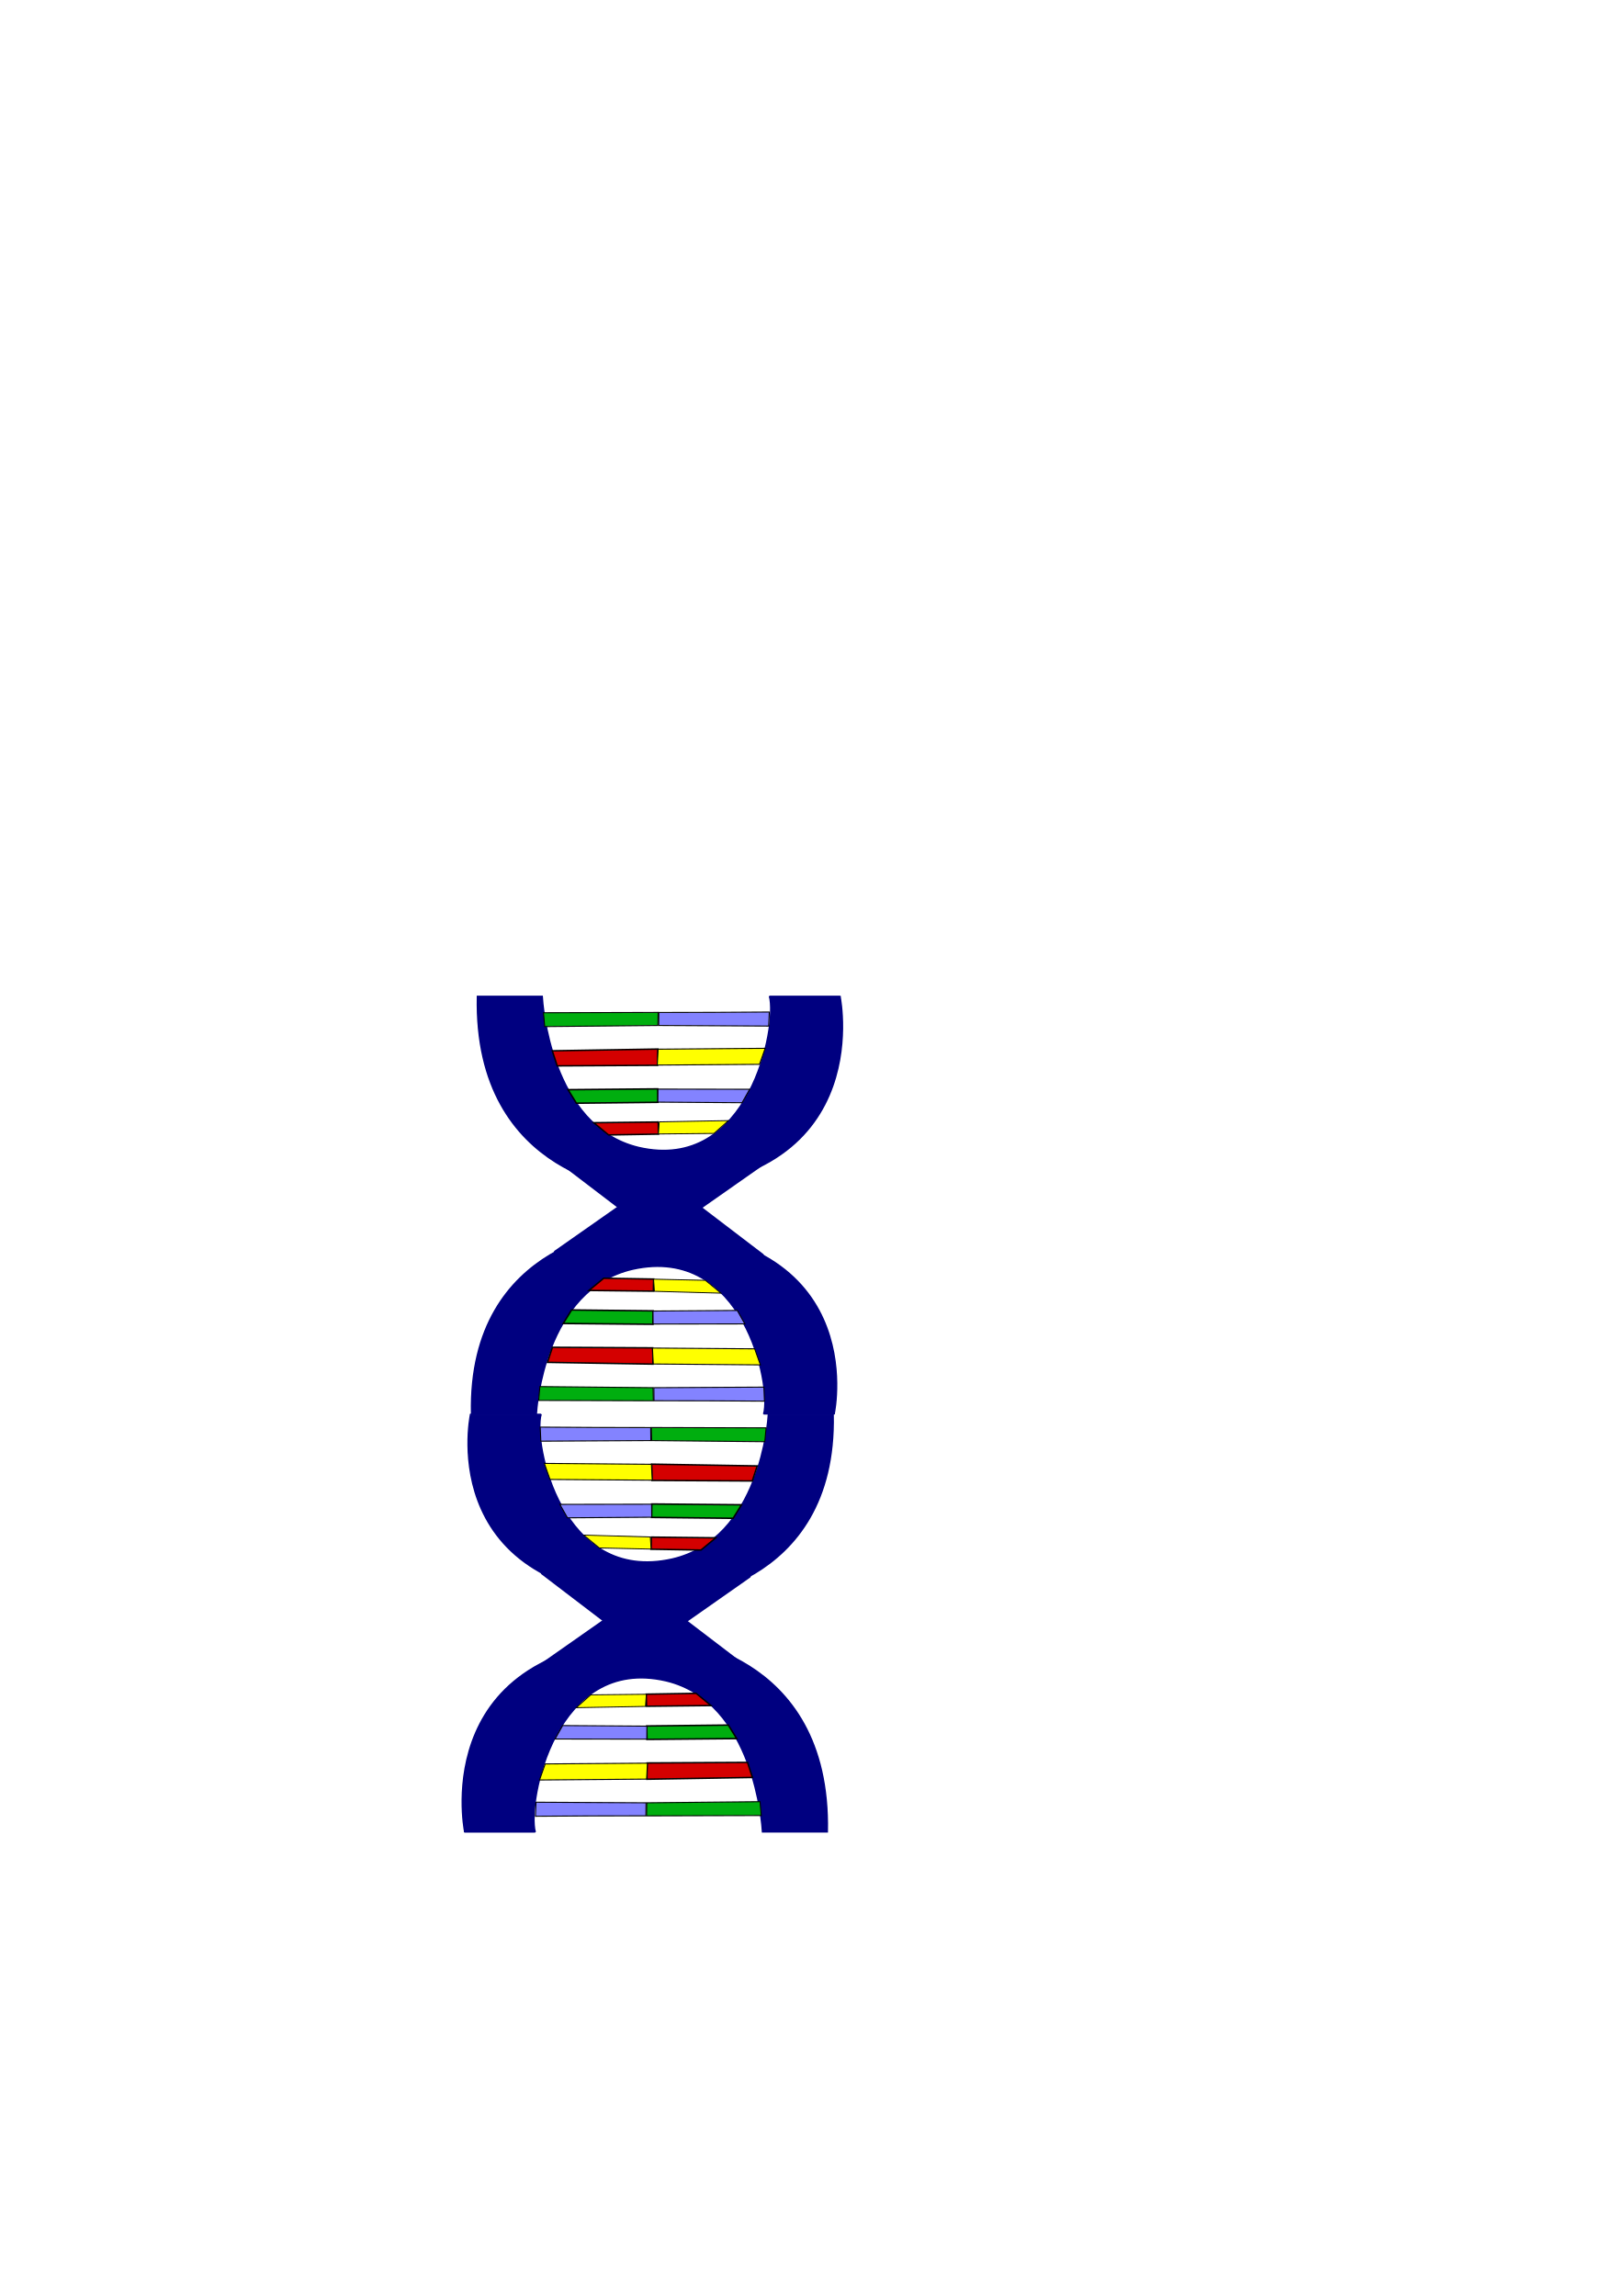
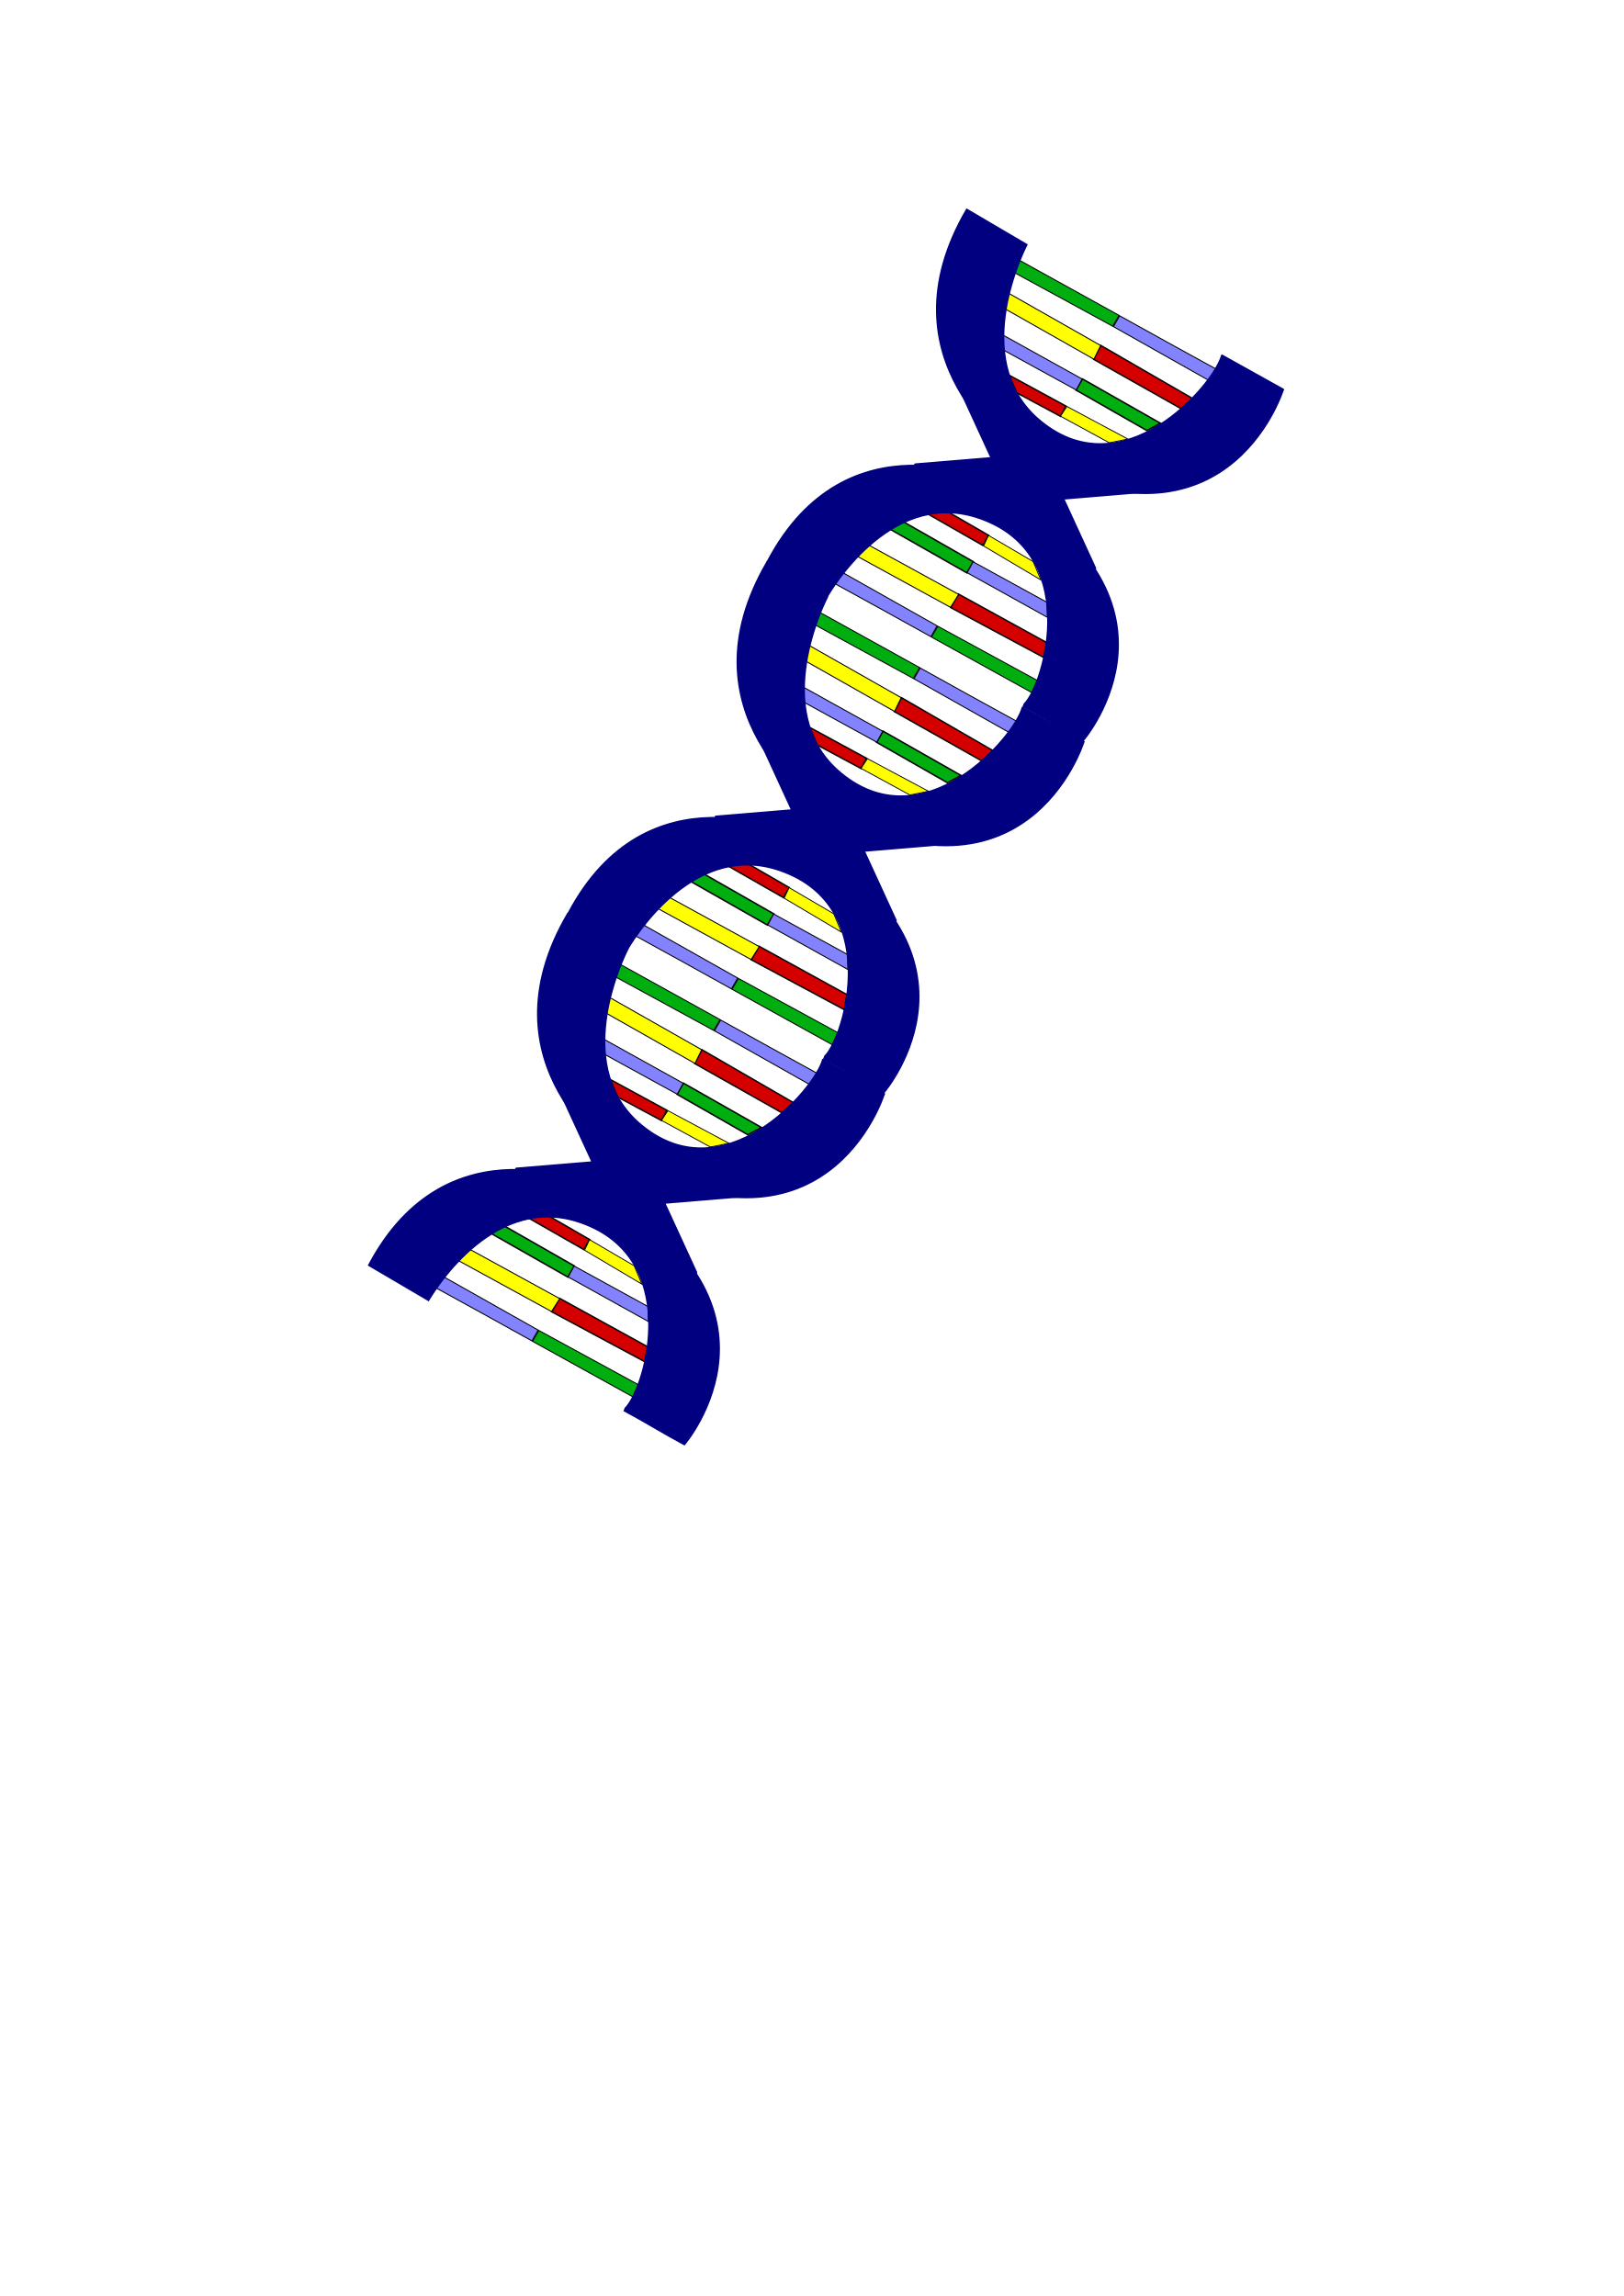
<svg xmlns="http://www.w3.org/2000/svg" xmlns:ns1="http://www.openswatchbook.org/uri/2009/osb" width="210mm" height="297mm" viewBox="0 0 744.094 1052.362" id="svg2" version="1.1">
  <defs id="defs4">
    <linearGradient id="linearGradient5692" ns1:paint="solid">
      <stop style="stop-color:#782121;stop-opacity:1;" offset="0" id="stop5694" />
    </linearGradient>
  </defs>
  <g id="layer1">
    <ellipse style="fill:#ffdd55;fill-opacity:1;fill-rule:evenodd;stroke:#000000;stroke-opacity:1" id="path3344" cx="196.475" cy="200.299" r="59.094" />
-     <g id="layer1-2" transform="translate(23.17923,53.05394)">
-       <path id="path4703" d="m 329.483,403.578 c 3.638,13.768 -9.313,81.119 -60.017,69.313 -40.396,-9.666 -44.045,-66.665 -44.191,-69.245 l -29.648,0 c -1.733,84.38 73.078,88.71 73.078,88.71 110.234,0.924 93.393,-86.918 93.075,-88.529 0.034,-0.009 0.061,-0.021 0.061,-0.041 l 0,-0.099 c 0,-0.027 -0.048,-0.05 -0.108,-0.05 l -19.274,0 c -2.204,-0.013 -4.349,-0.016 -6.389,0 l -6.41,0 c -0.059,0 -0.108,0.022 -0.108,0.05 l 0,0.09 c -0.016,4.6e-4 -0.035,6.3e-4 -0.051,10e-4 z" style="fill:#000080;fill-rule:evenodd;stroke:#000080;stroke-width:0.68px;stroke-linecap:butt;stroke-linejoin:miter;stroke-opacity:1" />
-       <path id="path4708" d="m 225.874,411.137 52.569,-0.156 -0.137,5.993 -51.865,0.507 z" style="fill:#00ae0f;fill-opacity:1;fill-rule:evenodd;stroke:#000000;stroke-width:0.465px;stroke-linecap:butt;stroke-linejoin:miter;stroke-opacity:1" />
-       <path id="path4710" d="M 133.276,427.631 Z" style="fill:none;fill-rule:evenodd;stroke:#000000;stroke-width:0.796px;stroke-linecap:butt;stroke-linejoin:miter;stroke-opacity:1" />
-       <path id="path4712" d="m 229.914,428.577 48.374,-0.805 -0.137,7.459 -45.974,0.257 z" style="fill:#d40000;fill-rule:evenodd;stroke:#000000;stroke-width:0.68px;stroke-linecap:butt;stroke-linejoin:miter;stroke-opacity:1" />
-       <path id="path4714" d="m 237.13,446.395 41.115,-0.364 0.089,6.153 -37.362,0.411 z" style="fill:#00ae0f;fill-opacity:1;fill-rule:evenodd;stroke:#000000;stroke-width:0.705;stroke-linecap:butt;stroke-linejoin:miter;stroke-miterlimit:4;stroke-dasharray:none;stroke-opacity:1" />
-       <path id="path4718" d="m 248.909,461.537 29.546,-0.326 0.135,5.554 -22.886,0.375 z" style="fill:#d40000;fill-opacity:1;fill-rule:evenodd;stroke:#000000;stroke-width:0.68px;stroke-linecap:butt;stroke-linejoin:miter;stroke-opacity:1" />
-       <path id="path4703-2" d="m 326.805,595.044 c 3.638,-13.187 -9.314,-77.7 -60.022,-66.391 -40.4,9.259 -44.049,63.855 -44.195,66.327 l -29.65,0 c -1.733,-80.824 73.084,-84.971 73.084,-84.971 110.243,-0.885 93.401,83.254 93.083,84.798 0.034,0.008 0.061,0.021 0.061,0.039 l 0,0.095 c 0,0.026 -0.048,0.047 -0.108,0.047 l -19.275,0 c -2.204,0.013 -4.35,0.015 -6.389,0 l -6.411,0 c -0.059,0 -0.108,-0.021 -0.108,-0.047 l 0,-0.086 c -0.016,-4.4e-4 -0.035,-6.1e-4 -0.051,-10e-4 z" style="fill:#000080;fill-rule:evenodd;stroke:#000080;stroke-width:0.665px;stroke-linecap:butt;stroke-linejoin:miter;stroke-opacity:1" />
-       <rect transform="matrix(0.7950469,0.6065479,-0.6073379,0.7944436,0,0)" ry="0.116" y="217.221" x="475.842" height="22.532" width="100.628" id="rect4264" style="fill:#000080;fill-opacity:1;fill-rule:nonzero;stroke:#000080;stroke-width:1.077;stroke-opacity:1" />
-       <rect transform="matrix(-0.818824,0.5740447,0.6395455,0.7687533,0,0)" ry="0.112" y="560.969" x="56.112" height="21.836" width="99.707" id="rect4264-6" style="fill:#000080;fill-opacity:1;fill-rule:evenodd;stroke:#000080;stroke-width:1.056;stroke-opacity:1" />
-       <path id="path4403" d="m 278.735,411.002 c 16.876,0 33.753,-0.067 50.628,-0.201 l -0.268,6.437 -50.416,-0.268 0.056,-5.968 5e-5,0 z" style="fill:#8383ff;fill-opacity:1;fill-rule:evenodd;stroke:#000000;stroke-width:0.465;stroke-linecap:butt;stroke-linejoin:miter;stroke-miterlimit:4;stroke-dasharray:none;stroke-opacity:1" />
-       <path id="path4415" d="m 278.403,427.832 -0.379,7.297 46.858,-0.347 2.604,-7.353 -49.083,0.402 z" style="fill:#ffff00;fill-rule:evenodd;stroke:#000000;stroke-width:0.465;stroke-linecap:butt;stroke-linejoin:miter;stroke-miterlimit:4;stroke-dasharray:none;stroke-opacity:1" />
-       <path id="path4403-9" d="m 278.325,446.138 42.046,0.067 -3.487,6.169 -38.615,-0.268 0.056,-5.968 5e-5,-4e-5 z" style="fill:#8383ff;fill-opacity:1;fill-rule:evenodd;stroke:#000000;stroke-width:0.465;stroke-linecap:butt;stroke-linejoin:miter;stroke-miterlimit:4;stroke-dasharray:none;stroke-opacity:1" />
-       <path id="path4415-7" d="m 278.921,461.142 -0.38,5.569 25.463,-0.265 6.63,-5.879 -31.714,0.575 z" style="fill:#ffff00;fill-rule:evenodd;stroke:#000000;stroke-width:0.406;stroke-linecap:butt;stroke-linejoin:miter;stroke-miterlimit:4;stroke-dasharray:none;stroke-opacity:1" />
-       <path id="path4708-1" d="m 223.668,588.822 52.569,0.156 -0.137,-5.993 -51.865,-0.507 z" style="fill:#00ae0f;fill-opacity:1;fill-rule:evenodd;stroke:#000000;stroke-width:0.465px;stroke-linecap:butt;stroke-linejoin:miter;stroke-opacity:1" />
-       <path id="path4712-2" d="m 227.709,571.382 48.374,0.805 -0.137,-7.459 -45.974,-0.257 z" style="fill:#d40000;fill-rule:evenodd;stroke:#000000;stroke-width:0.68px;stroke-linecap:butt;stroke-linejoin:miter;stroke-opacity:1" />
-       <path id="path4714-3" d="m 234.924,553.564 41.115,0.364 0.089,-6.153 -37.362,-0.411 z" style="fill:#00ae0f;fill-opacity:1;fill-rule:evenodd;stroke:#000000;stroke-width:0.705;stroke-linecap:butt;stroke-linejoin:miter;stroke-miterlimit:4;stroke-dasharray:none;stroke-opacity:1" />
-       <path id="path4718-2" d="m 246.703,538.422 29.546,0.326 0.135,-5.554 -22.886,-0.375 z" style="fill:#d40000;fill-opacity:1;fill-rule:evenodd;stroke:#000000;stroke-width:0.68px;stroke-linecap:butt;stroke-linejoin:miter;stroke-opacity:1" />
-       <path id="path4403-0" d="m 276.529,588.956 c 16.876,0 33.753,0.067 50.628,0.201 l -0.268,-6.437 -50.416,0.268 0.056,5.968 5e-5,0 z" style="fill:#8383ff;fill-opacity:1;fill-rule:evenodd;stroke:#000000;stroke-width:0.465;stroke-linecap:butt;stroke-linejoin:miter;stroke-miterlimit:4;stroke-dasharray:none;stroke-opacity:1" />
-       <path id="path4415-79" d="m 276.197,572.126 -0.379,-7.297 46.858,0.347 2.604,7.353 -49.083,-0.402 z" style="fill:#ffff00;fill-rule:evenodd;stroke:#000000;stroke-width:0.465;stroke-linecap:butt;stroke-linejoin:miter;stroke-miterlimit:4;stroke-dasharray:none;stroke-opacity:1" />
-       <path id="path4403-9-2" d="m 276.119,553.82 42.046,-0.067 -3.487,-6.169 -38.615,0.268 0.056,5.968 5e-5,4e-5 z" style="fill:#8383ff;fill-opacity:1;fill-rule:evenodd;stroke:#000000;stroke-width:0.465;stroke-linecap:butt;stroke-linejoin:miter;stroke-miterlimit:4;stroke-dasharray:none;stroke-opacity:1" />
-       <path id="path4415-7-0" d="m 276.715,538.816 -0.38,-5.569 23.72,0.533 7.167,5.879 -30.507,-0.843 z" style="fill:#ffff00;fill-rule:evenodd;stroke:#000000;stroke-width:0.406;stroke-linecap:butt;stroke-linejoin:miter;stroke-miterlimit:4;stroke-dasharray:none;stroke-opacity:1" />
-     </g>
-     <g id="layer1-2-8" transform="matrix(-1,0,0,-1,574.7313,1243.272)">
-       <path id="path4703-1" d="m 329.483,403.578 c 3.638,13.768 -9.313,81.119 -60.017,69.313 -40.396,-9.666 -44.045,-66.665 -44.191,-69.245 l -29.648,0 c -1.733,84.38 73.078,88.71 73.078,88.71 110.234,0.924 93.393,-86.918 93.075,-88.529 0.034,-0.009 0.061,-0.021 0.061,-0.041 l 0,-0.099 c 0,-0.027 -0.048,-0.05 -0.108,-0.05 l -19.274,0 c -2.204,-0.013 -4.349,-0.016 -6.389,0 l -6.41,0 c -0.059,0 -0.108,0.022 -0.108,0.05 l 0,0.09 c -0.016,4.6e-4 -0.035,6.3e-4 -0.051,10e-4 z" style="fill:#000080;fill-rule:evenodd;stroke:#000080;stroke-width:0.68px;stroke-linecap:butt;stroke-linejoin:miter;stroke-opacity:1" />
-       <path id="path4708-6" d="m 225.874,411.137 52.569,-0.156 -0.137,5.993 -51.865,0.507 z" style="fill:#00ae0f;fill-opacity:1;fill-rule:evenodd;stroke:#000000;stroke-width:0.465px;stroke-linecap:butt;stroke-linejoin:miter;stroke-opacity:1" />
-       <path id="path4710-7" d="M 133.276,427.631 Z" style="fill:none;fill-rule:evenodd;stroke:#000000;stroke-width:0.796px;stroke-linecap:butt;stroke-linejoin:miter;stroke-opacity:1" />
-       <path id="path4712-4" d="m 229.914,428.577 48.374,-0.805 -0.137,7.459 -45.974,0.257 z" style="fill:#d40000;fill-rule:evenodd;stroke:#000000;stroke-width:0.68px;stroke-linecap:butt;stroke-linejoin:miter;stroke-opacity:1" />
-       <path id="path4714-5" d="m 237.13,446.395 41.115,-0.364 0.089,6.153 -37.362,0.411 z" style="fill:#00ae0f;fill-opacity:1;fill-rule:evenodd;stroke:#000000;stroke-width:0.705;stroke-linecap:butt;stroke-linejoin:miter;stroke-miterlimit:4;stroke-dasharray:none;stroke-opacity:1" />
-       <path id="path4718-3" d="m 248.909,461.537 29.546,-0.326 0.135,5.554 -22.886,0.375 z" style="fill:#d40000;fill-opacity:1;fill-rule:evenodd;stroke:#000000;stroke-width:0.68px;stroke-linecap:butt;stroke-linejoin:miter;stroke-opacity:1" />
-       <path id="path4703-2-2" d="m 326.805,595.044 c 3.638,-13.187 -9.314,-77.7 -60.022,-66.391 -40.4,9.259 -44.049,63.855 -44.195,66.327 l -29.65,0 c -1.733,-80.824 73.084,-84.971 73.084,-84.971 110.243,-0.885 93.401,83.254 93.083,84.798 0.034,0.008 0.061,0.021 0.061,0.039 l 0,0.095 c 0,0.026 -0.048,0.047 -0.108,0.047 l -19.275,0 c -2.204,0.013 -4.35,0.015 -6.389,0 l -6.411,0 c -0.059,0 -0.108,-0.021 -0.108,-0.047 l 0,-0.086 c -0.016,-4.4e-4 -0.035,-6.1e-4 -0.051,-10e-4 z" style="fill:#000080;fill-rule:evenodd;stroke:#000080;stroke-width:0.665px;stroke-linecap:butt;stroke-linejoin:miter;stroke-opacity:1" />
-       <rect transform="matrix(0.7950469,0.6065479,-0.6073379,0.7944436,0,0)" ry="0.116" y="217.221" x="475.842" height="22.532" width="100.628" id="rect4264-4" style="fill:#000080;fill-opacity:1;fill-rule:nonzero;stroke:#000080;stroke-width:1.077;stroke-opacity:1" />
-       <rect transform="matrix(-0.818824,0.5740447,0.6395455,0.7687533,0,0)" ry="0.112" y="560.969" x="56.112" height="21.836" width="99.707" id="rect4264-6-1" style="fill:#000080;fill-opacity:1;fill-rule:evenodd;stroke:#000080;stroke-width:1.056;stroke-opacity:1" />
-       <path id="path4403-3" d="m 278.735,411.002 c 16.876,0 33.753,-0.067 50.628,-0.201 l -0.268,6.437 -50.416,-0.268 0.056,-5.968 5e-5,0 z" style="fill:#8383ff;fill-opacity:1;fill-rule:evenodd;stroke:#000000;stroke-width:0.465;stroke-linecap:butt;stroke-linejoin:miter;stroke-miterlimit:4;stroke-dasharray:none;stroke-opacity:1" />
-       <path id="path4415-0" d="m 278.403,427.832 -0.379,7.297 46.858,-0.347 2.604,-7.353 -49.083,0.402 z" style="fill:#ffff00;fill-rule:evenodd;stroke:#000000;stroke-width:0.465;stroke-linecap:butt;stroke-linejoin:miter;stroke-miterlimit:4;stroke-dasharray:none;stroke-opacity:1" />
-       <path id="path4403-9-8" d="m 278.325,446.138 42.046,0.067 -3.487,6.169 -38.615,-0.268 0.056,-5.968 5e-5,-4e-5 z" style="fill:#8383ff;fill-opacity:1;fill-rule:evenodd;stroke:#000000;stroke-width:0.465;stroke-linecap:butt;stroke-linejoin:miter;stroke-miterlimit:4;stroke-dasharray:none;stroke-opacity:1" />
-       <path id="path4415-7-1" d="m 278.921,461.142 -0.38,5.569 25.463,-0.265 6.63,-5.879 -31.714,0.575 z" style="fill:#ffff00;fill-rule:evenodd;stroke:#000000;stroke-width:0.406;stroke-linecap:butt;stroke-linejoin:miter;stroke-miterlimit:4;stroke-dasharray:none;stroke-opacity:1" />
-       <path id="path4708-1-6" d="m 223.668,588.822 52.569,0.156 -0.137,-5.993 -51.865,-0.507 z" style="fill:#00ae0f;fill-opacity:1;fill-rule:evenodd;stroke:#000000;stroke-width:0.465px;stroke-linecap:butt;stroke-linejoin:miter;stroke-opacity:1" />
-       <path id="path4712-2-5" d="m 227.709,571.382 48.374,0.805 -0.137,-7.459 -45.974,-0.257 z" style="fill:#d40000;fill-rule:evenodd;stroke:#000000;stroke-width:0.68px;stroke-linecap:butt;stroke-linejoin:miter;stroke-opacity:1" />
-       <path id="path4714-3-7" d="m 234.924,553.564 41.115,0.364 0.089,-6.153 -37.362,-0.411 z" style="fill:#00ae0f;fill-opacity:1;fill-rule:evenodd;stroke:#000000;stroke-width:0.705;stroke-linecap:butt;stroke-linejoin:miter;stroke-miterlimit:4;stroke-dasharray:none;stroke-opacity:1" />
-       <path id="path4718-2-6" d="m 246.703,538.422 29.546,0.326 0.135,-5.554 -22.886,-0.375 z" style="fill:#d40000;fill-opacity:1;fill-rule:evenodd;stroke:#000000;stroke-width:0.68px;stroke-linecap:butt;stroke-linejoin:miter;stroke-opacity:1" />
-       <path id="path4403-0-7" d="m 276.529,588.956 c 16.876,0 33.753,0.067 50.628,0.201 l -0.268,-6.437 -50.416,0.268 0.056,5.968 5e-5,0 z" style="fill:#8383ff;fill-opacity:1;fill-rule:evenodd;stroke:#000000;stroke-width:0.465;stroke-linecap:butt;stroke-linejoin:miter;stroke-miterlimit:4;stroke-dasharray:none;stroke-opacity:1" />
-       <path id="path4415-79-2" d="m 276.197,572.126 -0.379,-7.297 46.858,0.347 2.604,7.353 -49.083,-0.402 z" style="fill:#ffff00;fill-rule:evenodd;stroke:#000000;stroke-width:0.465;stroke-linecap:butt;stroke-linejoin:miter;stroke-miterlimit:4;stroke-dasharray:none;stroke-opacity:1" />
-       <path id="path4403-9-2-3" d="m 276.119,553.82 42.046,-0.067 -3.487,-6.169 -38.615,0.268 0.056,5.968 5e-5,4e-5 z" style="fill:#8383ff;fill-opacity:1;fill-rule:evenodd;stroke:#000000;stroke-width:0.465;stroke-linecap:butt;stroke-linejoin:miter;stroke-miterlimit:4;stroke-dasharray:none;stroke-opacity:1" />
-       <path id="path4415-7-0-1" d="m 276.715,538.816 -0.38,-5.569 23.72,0.533 7.167,5.879 -30.507,-0.843 z" style="fill:#ffff00;fill-rule:evenodd;stroke:#000000;stroke-width:0.406;stroke-linecap:butt;stroke-linejoin:miter;stroke-miterlimit:4;stroke-dasharray:none;stroke-opacity:1" />
+     <g id="g3958">
+       <g transform="matrix(0.8734758,0.4868675,-0.4868675,0.8734758,222.2673,-125.6113)" id="g3848">
+         <g id="layer1-0" transform="matrix(1.000044,0,0,0.9585915,103.2728,71.51979)">
+           <path id="path4708" d="m 226.947,411.137 52.569,-0.156 -0.137,5.993 -51.865,0.507 z" style="fill:#00ae0f;fill-opacity:1;fill-rule:evenodd;stroke:#000000;stroke-width:0.465px;stroke-linecap:butt;stroke-linejoin:miter;stroke-opacity:1" />
+           <path id="path4403" d="m 279.808,411.002 c 16.876,0 33.753,-0.067 50.628,-0.201 l -0.268,6.437 -50.416,-0.268 0.056,-5.968 5e-5,0 z" style="fill:#8383ff;fill-opacity:1;fill-rule:evenodd;stroke:#000000;stroke-width:0.465;stroke-linecap:butt;stroke-linejoin:miter;stroke-miterlimit:4;stroke-dasharray:none;stroke-opacity:1" />
+           <path id="path4712" d="m 327.349,428.577 -48.374,-0.805 0.137,7.459 45.974,0.257 z" style="fill:#d40000;fill-rule:evenodd;stroke:#000000;stroke-width:0.68px;stroke-linecap:butt;stroke-linejoin:miter;stroke-opacity:1" />
+           <path id="path4415" d="m 278.861,427.832 0.379,7.297 -46.858,-0.347 -2.604,-7.353 49.083,0.402 z" style="fill:#ffff00;fill-rule:evenodd;stroke:#000000;stroke-width:0.465;stroke-linecap:butt;stroke-linejoin:miter;stroke-miterlimit:4;stroke-dasharray:none;stroke-opacity:1" />
+           <path id="path4714" d="m 320.139,446.395 -41.115,-0.364 -0.089,6.153 37.362,0.411 z" style="fill:#00ae0f;fill-opacity:1;fill-rule:evenodd;stroke:#000000;stroke-width:0.705;stroke-linecap:butt;stroke-linejoin:miter;stroke-miterlimit:4;stroke-dasharray:none;stroke-opacity:1" />
+           <path id="path4403-9" d="m 278.944,446.138 -42.046,0.067 3.487,6.169 38.615,-0.268 -0.056,-5.968 -5e-5,-4e-5 z" style="fill:#8383ff;fill-opacity:1;fill-rule:evenodd;stroke:#000000;stroke-width:0.465;stroke-linecap:butt;stroke-linejoin:miter;stroke-miterlimit:4;stroke-dasharray:none;stroke-opacity:1" />
+           <path id="path4718" d="m 248.909,461.537 29.546,-0.326 0.135,5.554 -22.886,0.375 z" style="fill:#d40000;fill-opacity:1;fill-rule:evenodd;stroke:#000000;stroke-width:0.68px;stroke-linecap:butt;stroke-linejoin:miter;stroke-opacity:1" />
+           <path id="path4415-7" d="m 278.921,461.142 -0.38,5.569 25.463,-0.265 6.63,-5.879 -31.714,0.575 z" style="fill:#ffff00;fill-rule:evenodd;stroke:#000000;stroke-width:0.406;stroke-linecap:butt;stroke-linejoin:miter;stroke-miterlimit:4;stroke-dasharray:none;stroke-opacity:1" />
+           <path id="path4718-2" d="m 246.703,538.422 29.546,0.326 0.135,-5.554 -22.886,-0.375 z" style="fill:#d40000;fill-opacity:1;fill-rule:evenodd;stroke:#000000;stroke-width:0.68px;stroke-linecap:butt;stroke-linejoin:miter;stroke-opacity:1" />
+           <path id="path4415-7-0" d="m 276.715,538.816 -0.38,-5.569 23.72,0.533 7.167,5.879 -30.507,-0.843 z" style="fill:#ffff00;fill-rule:evenodd;stroke:#000000;stroke-width:0.406;stroke-linecap:butt;stroke-linejoin:miter;stroke-miterlimit:4;stroke-dasharray:none;stroke-opacity:1" />
+           <path id="path4714-3" d="m 234.924,553.564 41.115,0.364 0.089,-6.153 -37.362,-0.411 z" style="fill:#00ae0f;fill-opacity:1;fill-rule:evenodd;stroke:#000000;stroke-width:0.705;stroke-linecap:butt;stroke-linejoin:miter;stroke-miterlimit:4;stroke-dasharray:none;stroke-opacity:1" />
+           <path id="path4403-9-2" d="m 276.119,553.82 42.046,-0.067 -3.487,-6.169 -38.615,0.268 0.056,5.968 5e-5,4e-5 z" style="fill:#8383ff;fill-opacity:1;fill-rule:evenodd;stroke:#000000;stroke-width:0.465;stroke-linecap:butt;stroke-linejoin:miter;stroke-miterlimit:4;stroke-dasharray:none;stroke-opacity:1" />
+           <path id="path4712-2" d="m 325.68,571.382 -48.374,0.805 0.137,-7.459 45.974,-0.257 z" style="fill:#d40000;fill-rule:evenodd;stroke:#000000;stroke-width:0.68px;stroke-linecap:butt;stroke-linejoin:miter;stroke-opacity:1" />
+           <path id="path4415-79" d="m 277.191,572.126 0.379,-7.297 -46.858,0.347 -2.604,7.353 49.083,-0.402 z" style="fill:#ffff00;fill-rule:evenodd;stroke:#000000;stroke-width:0.465;stroke-linecap:butt;stroke-linejoin:miter;stroke-miterlimit:4;stroke-dasharray:none;stroke-opacity:1" />
+           <path id="path4708-1" d="m 328.755,588.822 -52.569,0.156 0.137,-5.993 51.865,-0.507 z" style="fill:#00ae0f;fill-opacity:1;fill-rule:evenodd;stroke:#000000;stroke-width:0.465px;stroke-linecap:butt;stroke-linejoin:miter;stroke-opacity:1" />
+           <path id="path4403-0" d="m 275.894,588.956 c -16.876,0 -33.753,0.067 -50.628,0.201 l 0.268,-6.437 50.416,0.268 -0.056,5.968 -5e-5,0 z" style="fill:#8383ff;fill-opacity:1;fill-rule:evenodd;stroke:#000000;stroke-width:0.465;stroke-linecap:butt;stroke-linejoin:miter;stroke-miterlimit:4;stroke-dasharray:none;stroke-opacity:1" />
+           <path id="path4703" d="m 329.483,403.578 c 3.638,13.768 -9.313,81.119 -60.017,69.313 -40.396,-9.666 -42.528,-67.424 -42.674,-70.004 l -31.924,-0.759 c -1.733,84.38 73.837,90.227 73.837,90.227 110.234,0.924 93.393,-86.918 93.075,-88.529 0.034,-0.009 0.061,-0.021 0.061,-0.041 l 0,-0.099 c 0,-0.027 -0.048,-0.05 -0.108,-0.05 l -19.274,0 c -2.204,-0.013 -4.349,-0.016 -6.389,0 l -6.41,0 c -0.059,0 -0.108,0.022 -0.108,0.05 l 0,0.09 c -0.016,4.6e-4 24.372,31.381 18.456,24.945 z" style="fill:#000080;fill-rule:evenodd;stroke:#000080;stroke-width:0.68px;stroke-linecap:butt;stroke-linejoin:miter;stroke-opacity:1" />
+           <path id="path4710" d="M 133.276,427.631 Z" style="fill:none;fill-rule:evenodd;stroke:#000000;stroke-width:0.796px;stroke-linecap:butt;stroke-linejoin:miter;stroke-opacity:1" />
+           <path id="path4703-2" d="m 328.28,595.312 c 3.638,-13.187 -10.789,-77.968 -61.497,-66.66 -40.4,9.259 -41.204,64.993 -41.35,67.465 l -31.769,-0.759 c -1.733,-80.824 72.358,-85.351 72.358,-85.351 110.243,-0.885 94.336,85.252 94.018,86.796 -11.688,0.194 -20.297,-0.359 -31.57,-0.164 z" style="fill:#000080;fill-rule:evenodd;stroke:#000080;stroke-width:0.665px;stroke-linecap:butt;stroke-linejoin:miter;stroke-opacity:1" />
+           <rect transform="matrix(0.7950469,0.6065479,-0.6073379,0.7944436,0,0)" ry="0.116" y="217.221" x="475.842" height="22.532" width="100.628" id="rect4264" style="fill:#000080;fill-opacity:1;fill-rule:nonzero;stroke:#000080;stroke-width:1.077;stroke-opacity:1" />
+           <rect transform="matrix(-0.818824,0.5740447,0.6395455,0.7687533,0,0)" ry="0.112" y="560.969" x="56.112" height="21.836" width="99.707" id="rect4264-6" style="fill:#000080;fill-opacity:1;fill-rule:evenodd;stroke:#000080;stroke-width:1.056;stroke-opacity:1" />
+         </g>
+         <g id="layer1-0-4" transform="matrix(1.000044,0,0,0.9585915,104.5969,-113.9344)">
+           <path id="path4708-7" d="m 226.947,411.137 52.569,-0.156 -0.137,5.993 -51.865,0.507 z" style="fill:#00ae0f;fill-opacity:1;fill-rule:evenodd;stroke:#000000;stroke-width:0.465px;stroke-linecap:butt;stroke-linejoin:miter;stroke-opacity:1" />
+           <path id="path4403-4" d="m 279.808,411.002 c 16.876,0 33.753,-0.067 50.628,-0.201 l -0.268,6.437 -50.416,-0.268 0.056,-5.968 5e-5,0 z" style="fill:#8383ff;fill-opacity:1;fill-rule:evenodd;stroke:#000000;stroke-width:0.465;stroke-linecap:butt;stroke-linejoin:miter;stroke-miterlimit:4;stroke-dasharray:none;stroke-opacity:1" />
+           <path id="path4712-6" d="m 327.349,428.577 -48.374,-0.805 0.137,7.459 45.974,0.257 z" style="fill:#d40000;fill-rule:evenodd;stroke:#000000;stroke-width:0.68px;stroke-linecap:butt;stroke-linejoin:miter;stroke-opacity:1" />
+           <path id="path4415-9" d="m 278.861,427.832 0.379,7.297 -46.858,-0.347 -2.604,-7.353 49.083,0.402 z" style="fill:#ffff00;fill-rule:evenodd;stroke:#000000;stroke-width:0.465;stroke-linecap:butt;stroke-linejoin:miter;stroke-miterlimit:4;stroke-dasharray:none;stroke-opacity:1" />
+           <path id="path4714-7" d="m 320.139,446.395 -41.115,-0.364 -0.089,6.153 37.362,0.411 z" style="fill:#00ae0f;fill-opacity:1;fill-rule:evenodd;stroke:#000000;stroke-width:0.705;stroke-linecap:butt;stroke-linejoin:miter;stroke-miterlimit:4;stroke-dasharray:none;stroke-opacity:1" />
+           <path id="path4403-9-4" d="m 278.944,446.138 -42.046,0.067 3.487,6.169 38.615,-0.268 -0.056,-5.968 -5e-5,-4e-5 z" style="fill:#8383ff;fill-opacity:1;fill-rule:evenodd;stroke:#000000;stroke-width:0.465;stroke-linecap:butt;stroke-linejoin:miter;stroke-miterlimit:4;stroke-dasharray:none;stroke-opacity:1" />
+           <path id="path4718-22" d="m 248.909,461.537 29.546,-0.326 0.135,5.554 -22.886,0.375 z" style="fill:#d40000;fill-opacity:1;fill-rule:evenodd;stroke:#000000;stroke-width:0.68px;stroke-linecap:butt;stroke-linejoin:miter;stroke-opacity:1" />
+           <path id="path4415-7-3" d="m 278.921,461.142 -0.38,5.569 25.463,-0.265 6.63,-5.879 -31.714,0.575 z" style="fill:#ffff00;fill-rule:evenodd;stroke:#000000;stroke-width:0.406;stroke-linecap:butt;stroke-linejoin:miter;stroke-miterlimit:4;stroke-dasharray:none;stroke-opacity:1" />
+           <path id="path4718-2-1" d="m 246.703,538.422 29.546,0.326 0.135,-5.554 -22.886,-0.375 z" style="fill:#d40000;fill-opacity:1;fill-rule:evenodd;stroke:#000000;stroke-width:0.68px;stroke-linecap:butt;stroke-linejoin:miter;stroke-opacity:1" />
+           <path id="path4415-7-0-5" d="m 276.715,538.816 -0.38,-5.569 23.72,0.533 7.167,5.879 -30.507,-0.843 z" style="fill:#ffff00;fill-rule:evenodd;stroke:#000000;stroke-width:0.406;stroke-linecap:butt;stroke-linejoin:miter;stroke-miterlimit:4;stroke-dasharray:none;stroke-opacity:1" />
+           <path id="path4714-3-2" d="m 234.924,553.564 41.115,0.364 0.089,-6.153 -37.362,-0.411 z" style="fill:#00ae0f;fill-opacity:1;fill-rule:evenodd;stroke:#000000;stroke-width:0.705;stroke-linecap:butt;stroke-linejoin:miter;stroke-miterlimit:4;stroke-dasharray:none;stroke-opacity:1" />
+           <path id="path4403-9-2-6" d="m 276.119,553.82 42.046,-0.067 -3.487,-6.169 -38.615,0.268 0.056,5.968 5e-5,4e-5 z" style="fill:#8383ff;fill-opacity:1;fill-rule:evenodd;stroke:#000000;stroke-width:0.465;stroke-linecap:butt;stroke-linejoin:miter;stroke-miterlimit:4;stroke-dasharray:none;stroke-opacity:1" />
+           <path id="path4712-2-3" d="m 325.68,571.382 -48.374,0.805 0.137,-7.459 45.974,-0.257 z" style="fill:#d40000;fill-rule:evenodd;stroke:#000000;stroke-width:0.68px;stroke-linecap:butt;stroke-linejoin:miter;stroke-opacity:1" />
+           <path id="path4415-79-0" d="m 277.191,572.126 0.379,-7.297 -46.858,0.347 -2.604,7.353 49.083,-0.402 z" style="fill:#ffff00;fill-rule:evenodd;stroke:#000000;stroke-width:0.465;stroke-linecap:butt;stroke-linejoin:miter;stroke-miterlimit:4;stroke-dasharray:none;stroke-opacity:1" />
+           <path id="path4708-1-9" d="m 328.755,588.822 -52.569,0.156 0.137,-5.993 51.865,-0.507 z" style="fill:#00ae0f;fill-opacity:1;fill-rule:evenodd;stroke:#000000;stroke-width:0.465px;stroke-linecap:butt;stroke-linejoin:miter;stroke-opacity:1" />
+           <path id="path4403-0-8" d="m 275.894,588.956 c -16.876,0 -33.753,0.067 -50.628,0.201 l 0.268,-6.437 50.416,0.268 -0.056,5.968 -5e-5,0 z" style="fill:#8383ff;fill-opacity:1;fill-rule:evenodd;stroke:#000000;stroke-width:0.465;stroke-linecap:butt;stroke-linejoin:miter;stroke-miterlimit:4;stroke-dasharray:none;stroke-opacity:1" />
+           <path id="path4703-5" d="m 329.483,403.578 c 3.638,13.768 -9.313,81.119 -60.017,69.313 -40.396,-9.666 -42.528,-67.424 -42.674,-70.004 l -31.924,-0.759 c -1.733,84.38 73.837,90.227 73.837,90.227 110.234,0.924 93.393,-86.918 93.075,-88.529 0.034,-0.009 0.061,-0.021 0.061,-0.041 l 0,-0.099 c 0,-0.027 -0.048,-0.05 -0.108,-0.05 l -19.274,0 c -2.204,-0.013 -4.349,-0.016 -6.389,0 l -6.41,0 c -0.059,0 -0.108,0.022 -0.108,0.05 l 0,0.09 c -0.016,4.6e-4 24.372,31.381 18.456,24.945 z" style="fill:#000080;fill-rule:evenodd;stroke:#000080;stroke-width:0.68px;stroke-linecap:butt;stroke-linejoin:miter;stroke-opacity:1" />
+           <path id="path4710-1" d="M 133.276,427.631 Z" style="fill:none;fill-rule:evenodd;stroke:#000000;stroke-width:0.796px;stroke-linecap:butt;stroke-linejoin:miter;stroke-opacity:1" />
+           <path id="path4703-2-8" d="m 328.28,595.312 c 3.638,-13.187 -10.789,-77.968 -61.497,-66.66 -40.4,9.259 -41.204,64.993 -41.35,67.465 l -31.769,-0.759 c -1.733,-80.824 72.358,-85.351 72.358,-85.351 110.243,-0.885 94.336,85.252 94.018,86.796 -11.688,0.194 -20.297,-0.359 -31.57,-0.164 z" style="fill:#000080;fill-rule:evenodd;stroke:#000080;stroke-width:0.665px;stroke-linecap:butt;stroke-linejoin:miter;stroke-opacity:1" />
+           <rect transform="matrix(0.7950469,0.6065479,-0.6073379,0.7944436,0,0)" ry="0.116" y="217.221" x="475.842" height="22.532" width="100.628" id="rect4264-9" style="fill:#000080;fill-opacity:1;fill-rule:nonzero;stroke:#000080;stroke-width:1.077;stroke-opacity:1" />
+           <rect transform="matrix(-0.818824,0.5740447,0.6395455,0.7687533,0,0)" ry="0.112" y="560.969" x="56.112" height="21.836" width="99.707" id="rect4264-6-0" style="fill:#000080;fill-opacity:1;fill-rule:evenodd;stroke:#000080;stroke-width:1.056;stroke-opacity:1" />
+         </g>
+       </g>
+       <g transform="matrix(0.8735142,0.486889,-0.4667071,0.8373065,460.4916,-335.6364)" id="layer1-0-5">
+         <path style="fill:#00ae0f;fill-opacity:1;fill-rule:evenodd;stroke:#000000;stroke-width:0.465px;stroke-linecap:butt;stroke-linejoin:miter;stroke-opacity:1" d="m 226.947,411.137 52.569,-0.156 -0.137,5.993 -51.865,0.507 z" id="path4708-2" />
+         <path style="fill:#8383ff;fill-opacity:1;fill-rule:evenodd;stroke:#000000;stroke-width:0.465;stroke-linecap:butt;stroke-linejoin:miter;stroke-miterlimit:4;stroke-dasharray:none;stroke-opacity:1" d="m 279.808,411.002 c 16.876,0 33.753,-0.067 50.628,-0.201 l -0.268,6.437 -50.416,-0.268 0.056,-5.968 5e-5,0 z" id="path4403-97" />
+         <path style="fill:#d40000;fill-rule:evenodd;stroke:#000000;stroke-width:0.68px;stroke-linecap:butt;stroke-linejoin:miter;stroke-opacity:1" d="m 327.349,428.577 -48.374,-0.805 0.137,7.459 45.974,0.257 z" id="path4712-7" />
+         <path style="fill:#ffff00;fill-rule:evenodd;stroke:#000000;stroke-width:0.465;stroke-linecap:butt;stroke-linejoin:miter;stroke-miterlimit:4;stroke-dasharray:none;stroke-opacity:1" d="m 278.861,427.832 0.379,7.297 -46.858,-0.347 -2.604,-7.353 49.083,0.402 z" id="path4415-5" />
+         <path style="fill:#00ae0f;fill-opacity:1;fill-rule:evenodd;stroke:#000000;stroke-width:0.705;stroke-linecap:butt;stroke-linejoin:miter;stroke-miterlimit:4;stroke-dasharray:none;stroke-opacity:1" d="m 320.139,446.395 -41.115,-0.364 -0.089,6.153 37.362,0.411 z" id="path4714-5" />
+         <path style="fill:#8383ff;fill-opacity:1;fill-rule:evenodd;stroke:#000000;stroke-width:0.465;stroke-linecap:butt;stroke-linejoin:miter;stroke-miterlimit:4;stroke-dasharray:none;stroke-opacity:1" d="m 278.944,446.138 -42.046,0.067 3.487,6.169 38.615,-0.268 -0.056,-5.968 -5e-5,-4e-5 z" id="path4403-9-6" />
+         <path style="fill:#d40000;fill-opacity:1;fill-rule:evenodd;stroke:#000000;stroke-width:0.68px;stroke-linecap:butt;stroke-linejoin:miter;stroke-opacity:1" d="m 248.909,461.537 29.546,-0.326 0.135,5.554 -22.886,0.375 z" id="path4718-9" />
+         <path style="fill:#ffff00;fill-rule:evenodd;stroke:#000000;stroke-width:0.406;stroke-linecap:butt;stroke-linejoin:miter;stroke-miterlimit:4;stroke-dasharray:none;stroke-opacity:1" d="m 278.921,461.142 -0.38,5.569 25.463,-0.265 6.63,-5.879 -31.714,0.575 z" id="path4415-7-7" />
+         <path style="fill:#d40000;fill-opacity:1;fill-rule:evenodd;stroke:#000000;stroke-width:0.68px;stroke-linecap:butt;stroke-linejoin:miter;stroke-opacity:1" d="m 246.703,538.422 29.546,0.326 0.135,-5.554 -22.886,-0.375 z" id="path4718-2-10" />
+         <path style="fill:#ffff00;fill-rule:evenodd;stroke:#000000;stroke-width:0.406;stroke-linecap:butt;stroke-linejoin:miter;stroke-miterlimit:4;stroke-dasharray:none;stroke-opacity:1" d="m 276.715,538.816 -0.38,-5.569 23.72,0.533 7.167,5.879 -30.507,-0.843 z" id="path4415-7-0-2" />
+         <path style="fill:#00ae0f;fill-opacity:1;fill-rule:evenodd;stroke:#000000;stroke-width:0.705;stroke-linecap:butt;stroke-linejoin:miter;stroke-miterlimit:4;stroke-dasharray:none;stroke-opacity:1" d="m 234.924,553.564 41.115,0.364 0.089,-6.153 -37.362,-0.411 z" id="path4714-3-1" />
+         <path style="fill:#8383ff;fill-opacity:1;fill-rule:evenodd;stroke:#000000;stroke-width:0.465;stroke-linecap:butt;stroke-linejoin:miter;stroke-miterlimit:4;stroke-dasharray:none;stroke-opacity:1" d="m 276.119,553.82 42.046,-0.067 -3.487,-6.169 -38.615,0.268 0.056,5.968 5e-5,4e-5 z" id="path4403-9-2-5" />
+         <path style="fill:#d40000;fill-rule:evenodd;stroke:#000000;stroke-width:0.68px;stroke-linecap:butt;stroke-linejoin:miter;stroke-opacity:1" d="m 325.68,571.382 -48.374,0.805 0.137,-7.459 45.974,-0.257 z" id="path4712-2-5" />
+         <path style="fill:#ffff00;fill-rule:evenodd;stroke:#000000;stroke-width:0.465;stroke-linecap:butt;stroke-linejoin:miter;stroke-miterlimit:4;stroke-dasharray:none;stroke-opacity:1" d="m 277.191,572.126 0.379,-7.297 -46.858,0.347 -2.604,7.353 49.083,-0.402 z" id="path4415-79-5" />
+         <path style="fill:#00ae0f;fill-opacity:1;fill-rule:evenodd;stroke:#000000;stroke-width:0.465px;stroke-linecap:butt;stroke-linejoin:miter;stroke-opacity:1" d="m 328.755,588.822 -52.569,0.156 0.137,-5.993 51.865,-0.507 z" id="path4708-1-5" />
+         <path style="fill:#8383ff;fill-opacity:1;fill-rule:evenodd;stroke:#000000;stroke-width:0.465;stroke-linecap:butt;stroke-linejoin:miter;stroke-miterlimit:4;stroke-dasharray:none;stroke-opacity:1" d="m 275.894,588.956 c -16.876,0 -33.753,0.067 -50.628,0.201 l 0.268,-6.437 50.416,0.268 -0.056,5.968 -5e-5,0 z" id="path4403-0-2" />
+         <path style="fill:#000080;fill-rule:evenodd;stroke:#000080;stroke-width:0.68px;stroke-linecap:butt;stroke-linejoin:miter;stroke-opacity:1" d="m 329.483,403.578 c 3.638,13.768 -9.313,81.119 -60.017,69.313 -40.396,-9.666 -42.528,-67.424 -42.674,-70.004 l -31.924,-0.759 c -1.733,84.38 73.837,90.227 73.837,90.227 110.234,0.924 93.393,-86.918 93.075,-88.529 0.034,-0.009 0.061,-0.021 0.061,-0.041 l 0,-0.099 c 0,-0.027 -0.048,-0.05 -0.108,-0.05 l -19.274,0 c -2.204,-0.013 -4.349,-0.016 -6.389,0 l -6.41,0 c -0.059,0 -0.108,0.022 -0.108,0.05 l 0,0.09 c -0.016,4.6e-4 24.372,31.381 18.456,24.945 z" id="path4703-7" />
+         <path style="fill:none;fill-rule:evenodd;stroke:#000000;stroke-width:0.796px;stroke-linecap:butt;stroke-linejoin:miter;stroke-opacity:1" d="M 133.276,427.631 Z" id="path4710-8" />
+         <path style="fill:#000080;fill-rule:evenodd;stroke:#000080;stroke-width:0.665px;stroke-linecap:butt;stroke-linejoin:miter;stroke-opacity:1" d="m 328.28,595.312 c 3.638,-13.187 -10.789,-77.968 -61.497,-66.66 -40.4,9.259 -41.204,64.993 -41.35,67.465 l -31.769,-0.759 c -1.733,-80.824 72.358,-85.351 72.358,-85.351 110.243,-0.885 94.336,85.252 94.018,86.796 -11.688,0.194 -20.297,-0.359 -31.57,-0.164 z" id="path4703-2-1" />
+         <rect style="fill:#000080;fill-opacity:1;fill-rule:nonzero;stroke:#000080;stroke-width:1.077;stroke-opacity:1" id="rect4264-67" width="100.628" height="22.532" x="475.842" y="217.221" ry="0.116" transform="matrix(0.7950469,0.6065479,-0.6073379,0.7944436,0,0)" />
+         <rect style="fill:#000080;fill-opacity:1;fill-rule:evenodd;stroke:#000080;stroke-width:1.056;stroke-opacity:1" id="rect4264-6-2" width="99.707" height="21.836" x="56.112" y="560.969" ry="0.112" transform="matrix(-0.818824,0.5740447,0.6395455,0.7687533,0,0)" />
+       </g>
    </g>
  </g>
</svg>
